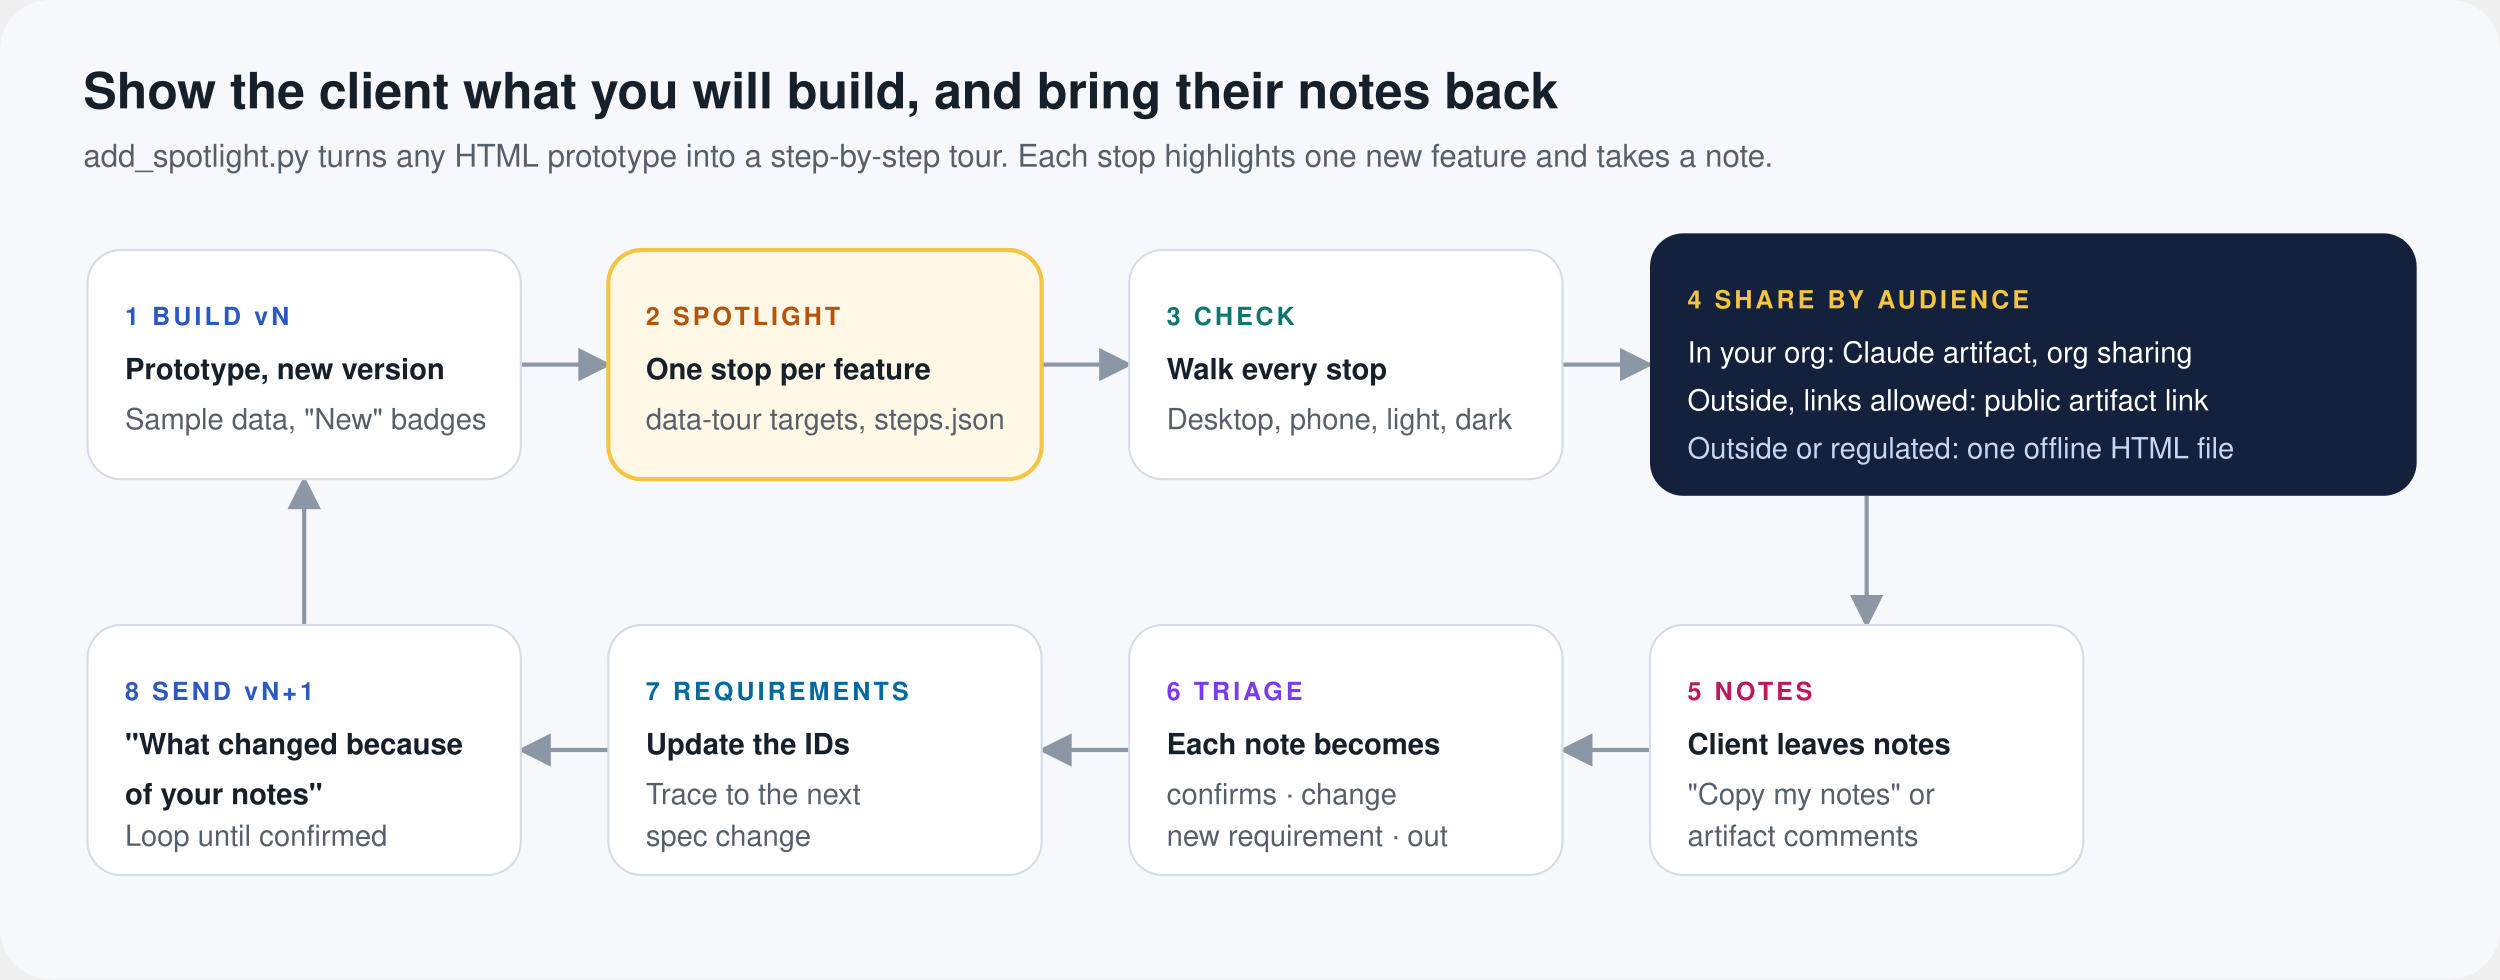
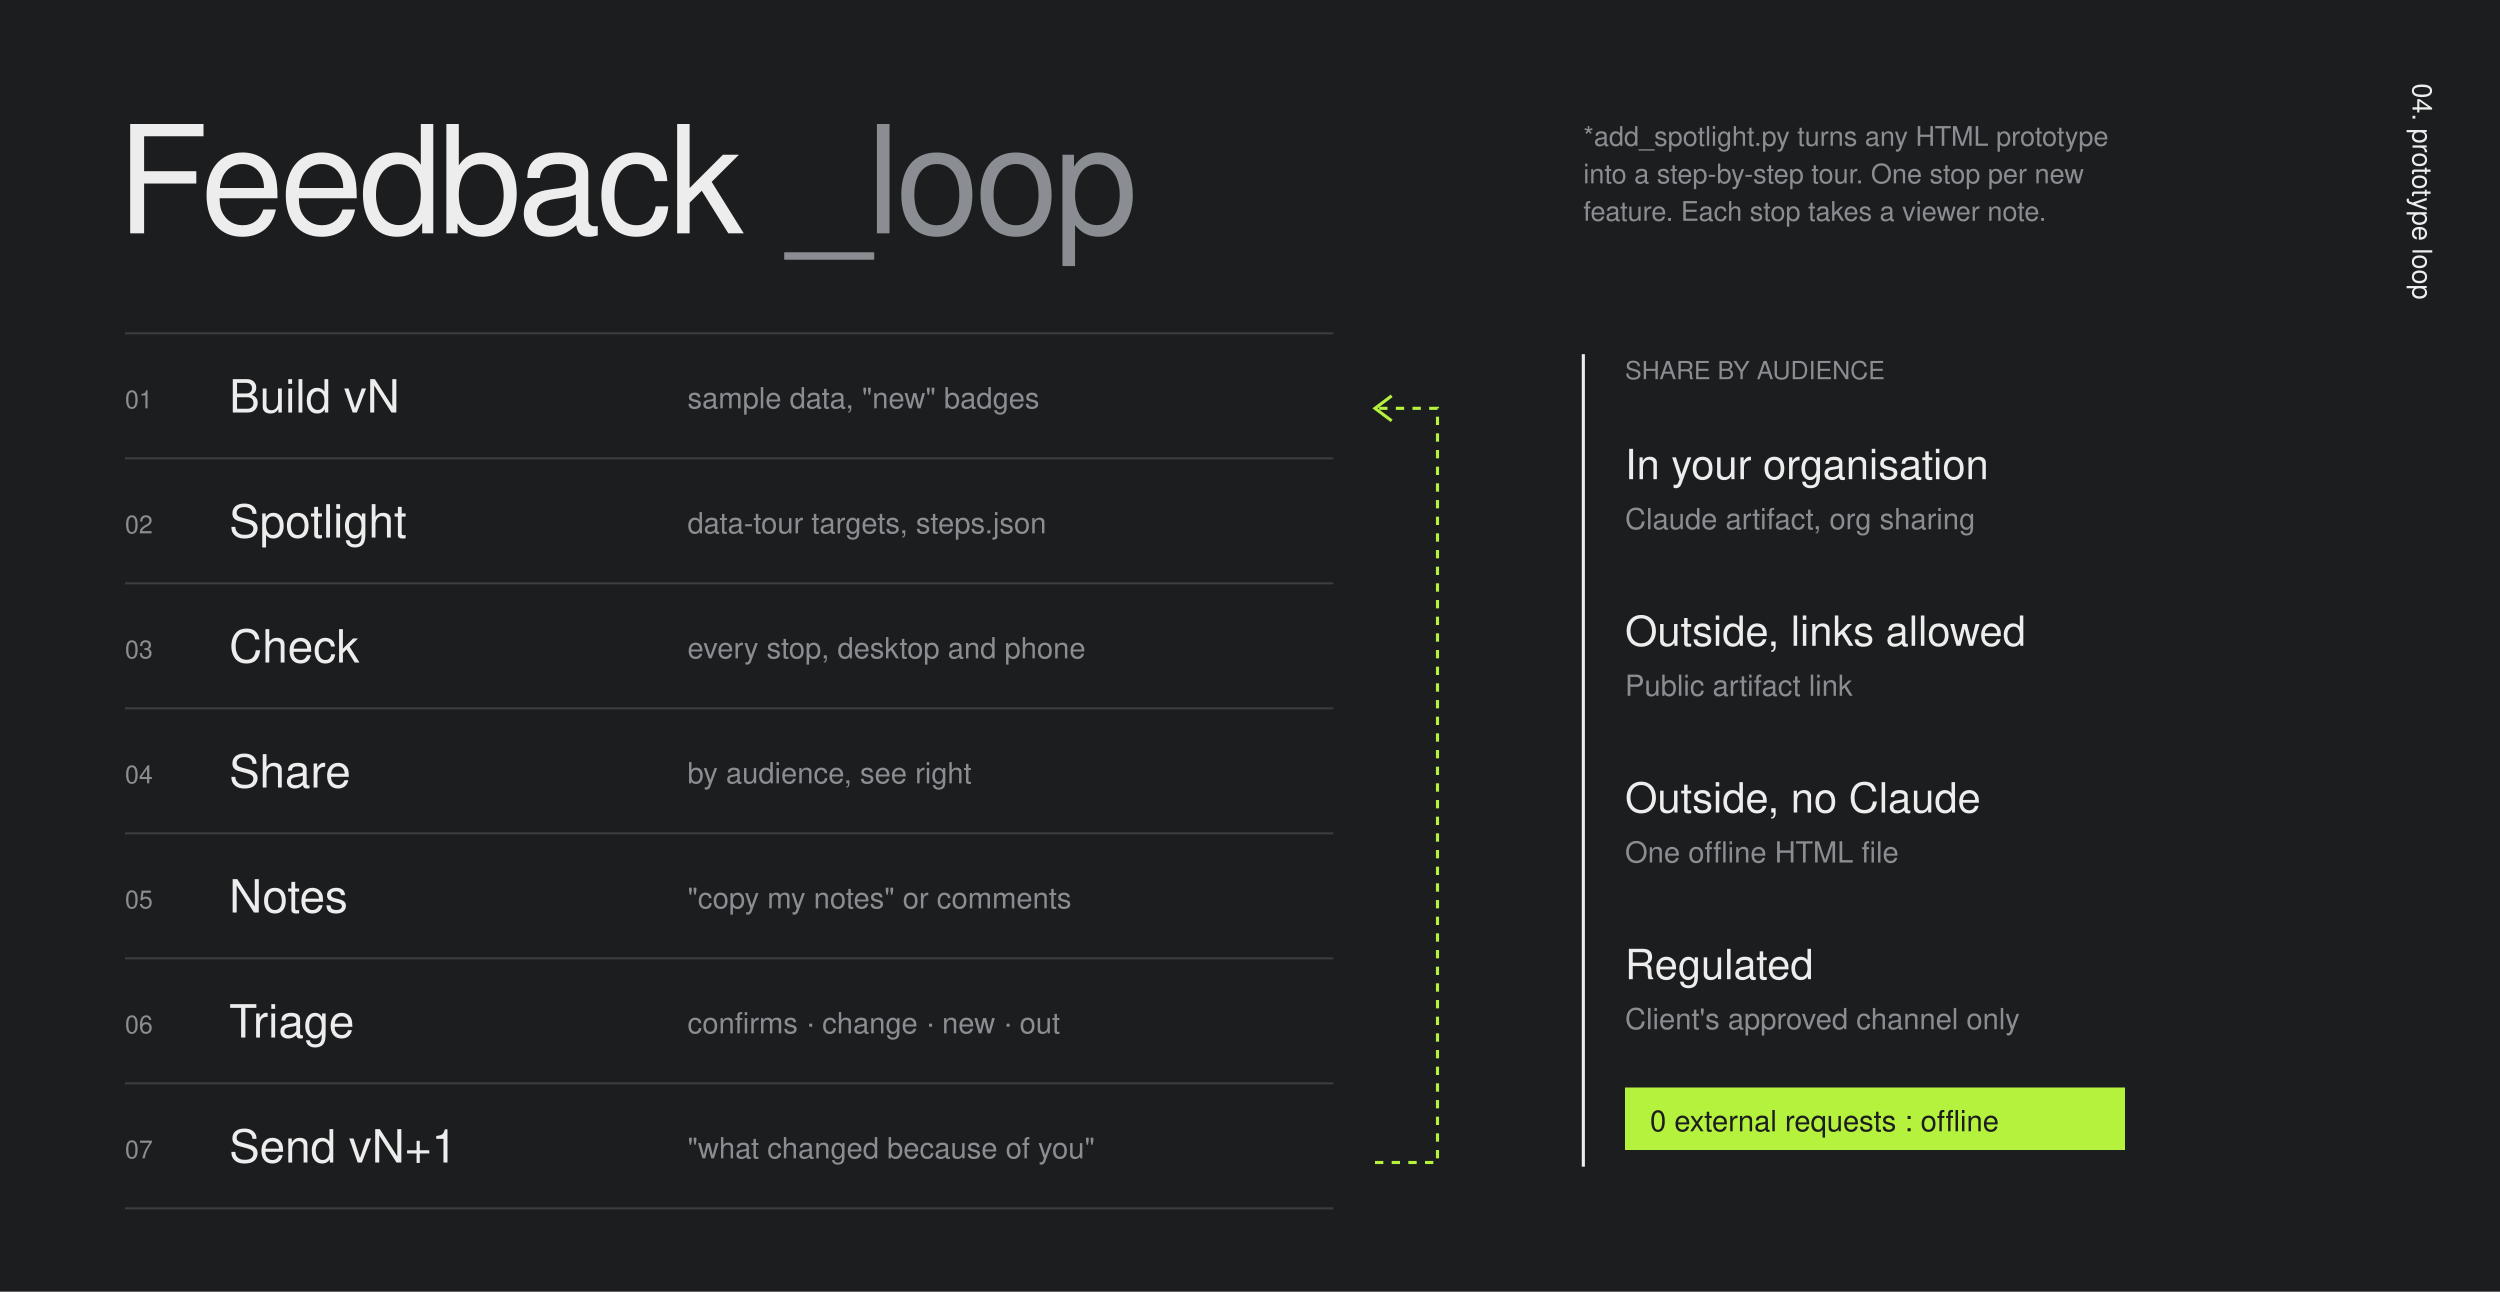
- <svg xmlns="http://www.w3.org/2000/svg" viewBox="0 0 1200 470" role="img" aria-labelledby="t d">
-   <rect width="1200" height="470" rx="24" fill="#F6F8FB" />
-   <defs>
-     <marker id="a" viewBox="0 0 10 10" refX="9" refY="5" markerWidth="8" markerHeight="8" orient="auto">
-       <path d="M0 0L10 5L0 10z" fill="#8C97A5" />
-     </marker>
-   </defs>
-   <g font-family="Segoe UI, Helvetica, Arial, sans-serif">
-     <text x="40" y="52" fill="#16202B" font-size="24" font-weight="800">Show the client what you will build, and bring their notes back</text>
-     <text x="40" y="80" fill="#56606C" font-size="15">add_spotlight.py turns any HTML prototype into a step-by-step tour. Each stop highlights one new feature and takes a note.</text>
-     <g stroke="#8C97A5" stroke-width="2" fill="none" marker-end="url(#a)">
-       <path d="M250 175H292" />
-       <path d="M500 175H542" />
-       <path d="M750 175H792" />
-       <path d="M896 238V300" />
-       <path d="M792 360H750" />
-       <path d="M542 360H500" />
-       <path d="M292 360H250" />
-       <path d="M146 300V230" />
+ <svg xmlns="http://www.w3.org/2000/svg" viewBox="0 0 1200 620" role="img" aria-labelledby="t d">
+   <rect width="1200" height="620" fill="#1C1D1F" />
+   <g font-family="Helvetica Neue, Helvetica, Arial, sans-serif">
+     <text transform="translate(1158 40) rotate(90)" fill="#EDEDED" font-size="13">04.   prototype loop</text>
+     <text x="56" y="112" fill="#EDEDED" font-size="72" font-weight="500" letter-spacing="-2">Feedback</text>
+     <text x="378" y="112" fill="#8A8D91" font-size="72" font-weight="300" letter-spacing="-2">_loop</text>
+     <text x="760" y="70" fill="#8A8D91" font-size="13">*add_spotlight.py turns any HTML prototype</text>
+     <text x="760" y="88" fill="#8A8D91" font-size="13">into a step-by-step tour. One stop per new</text>
+     <text x="760" y="106" fill="#8A8D91" font-size="13">feature. Each stop takes a viewer note.</text>
+     <g font-size="14" fill="#8A8D91">
+       <line x1="60" y1="160" x2="640" y2="160" stroke="#3A3D41" />
+       <text x="60" y="196" font-size="12">01</text>
+       <text x="110" y="198" fill="#EDEDED" font-size="22" font-weight="500">Build vN</text>
+       <text x="330" y="196">sample data, "new" badges</text>
+       <line x1="60" y1="220" x2="640" y2="220" stroke="#3A3D41" />
+       <text x="60" y="256" font-size="12">02</text>
+       <text x="110" y="258" fill="#EDEDED" font-size="22" font-weight="500">Spotlight</text>
+       <text x="330" y="256">data-tour targets, steps.json</text>
+       <line x1="60" y1="280" x2="640" y2="280" stroke="#3A3D41" />
+       <text x="60" y="316" font-size="12">03</text>
+       <text x="110" y="318" fill="#EDEDED" font-size="22" font-weight="500">Check</text>
+       <text x="330" y="316">every stop, desktop and phone</text>
+       <line x1="60" y1="340" x2="640" y2="340" stroke="#3A3D41" />
+       <text x="60" y="376" font-size="12">04</text>
+       <text x="110" y="378" fill="#EDEDED" font-size="22" font-weight="500">Share</text>
+       <text x="330" y="376">by audience, see right</text>
+       <line x1="60" y1="400" x2="640" y2="400" stroke="#3A3D41" />
+       <text x="60" y="436" font-size="12">05</text>
+       <text x="110" y="438" fill="#EDEDED" font-size="22" font-weight="500">Notes</text>
+       <text x="330" y="436">"copy my notes" or comments</text>
+       <line x1="60" y1="460" x2="640" y2="460" stroke="#3A3D41" />
+       <text x="60" y="496" font-size="12">06</text>
+       <text x="110" y="498" fill="#EDEDED" font-size="22" font-weight="500">Triage</text>
+       <text x="330" y="496">confirms · change · new · out</text>
+       <line x1="60" y1="520" x2="640" y2="520" stroke="#3A3D41" />
+       <text x="60" y="556" font-size="12">07</text>
+       <text x="110" y="558" fill="#EDEDED" font-size="22" font-weight="500">Send vN+1</text>
+       <text x="330" y="556">"what changed because of you"</text>
+       <line x1="60" y1="580" x2="640" y2="580" stroke="#3A3D41" />
    </g>
-     <g font-size="14">
-       <g transform="translate(42 120)">
-         <rect width="208" height="110" rx="16" fill="#fff" stroke="#D5DCE5" />
-         <text x="18" y="36" fill="#2B59C3" font-size="12" font-weight="700" letter-spacing="1.5">1 BUILD vN</text>
-         <text x="18" y="62" fill="#16202B" font-weight="700">Prototype, new version</text>
-         <text x="18" y="86" fill="#56606C">Sample data, "New" badges</text>
-       </g>
-       <g transform="translate(292 120)">
-         <rect width="208" height="110" rx="16" fill="#FFF8E6" stroke="#F5C542" stroke-width="2" />
-         <text x="18" y="36" fill="#B45309" font-size="12" font-weight="700" letter-spacing="1.5">2 SPOTLIGHT</text>
-         <text x="18" y="62" fill="#16202B" font-weight="700">One stop per feature</text>
-         <text x="18" y="86" fill="#56606C">data-tour targets, steps.json</text>
-       </g>
-       <g transform="translate(542 120)">
-         <rect width="208" height="110" rx="16" fill="#fff" stroke="#D5DCE5" />
-         <text x="18" y="36" fill="#0F766E" font-size="12" font-weight="700" letter-spacing="1.5">3 CHECK</text>
-         <text x="18" y="62" fill="#16202B" font-weight="700">Walk every stop</text>
-         <text x="18" y="86" fill="#56606C">Desktop, phone, light, dark</text>
-       </g>
-       <g transform="translate(792 112)">
-         <rect width="368" height="126" rx="16" fill="#14213D" />
-         <text x="18" y="36" fill="#F5C542" font-size="12" font-weight="700" letter-spacing="1.5">4 SHARE BY AUDIENCE</text>
-         <text x="18" y="62" fill="#fff">In your org: Claude artifact, org sharing</text>
-         <text x="18" y="85" fill="#fff">Outside, links allowed: public artifact link</text>
-         <text x="18" y="108" fill="#C9D6F2">Outside or regulated: one offline HTML file</text>
-       </g>
-       <g transform="translate(792 300)">
-         <rect width="208" height="120" rx="16" fill="#fff" stroke="#D5DCE5" />
-         <text x="18" y="36" fill="#BE185D" font-size="12" font-weight="700" letter-spacing="1.5">5 NOTES</text>
-         <text x="18" y="62" fill="#16202B" font-weight="700">Client leaves notes</text>
-         <text x="18" y="86" fill="#56606C">"Copy my notes" or</text>
-         <text x="18" y="106" fill="#56606C">artifact comments</text>
-       </g>
-       <g transform="translate(542 300)">
-         <rect width="208" height="120" rx="16" fill="#fff" stroke="#D5DCE5" />
-         <text x="18" y="36" fill="#7C3AED" font-size="12" font-weight="700" letter-spacing="1.5">6 TRIAGE</text>
-         <text x="18" y="62" fill="#16202B" font-weight="700">Each note becomes</text>
-         <text x="18" y="86" fill="#56606C">confirms · change</text>
-         <text x="18" y="106" fill="#56606C">new requirement · out</text>
-       </g>
-       <g transform="translate(292 300)">
-         <rect width="208" height="120" rx="16" fill="#fff" stroke="#D5DCE5" />
-         <text x="18" y="36" fill="#0369A1" font-size="12" font-weight="700" letter-spacing="1.5">7 REQUIREMENTS</text>
-         <text x="18" y="62" fill="#16202B" font-weight="700">Update the IDs</text>
-         <text x="18" y="86" fill="#56606C">Trace to the next</text>
-         <text x="18" y="106" fill="#56606C">spec change</text>
-       </g>
-       <g transform="translate(42 300)">
-         <rect width="208" height="120" rx="16" fill="#fff" stroke="#D5DCE5" />
-         <text x="18" y="36" fill="#2B59C3" font-size="12" font-weight="700" letter-spacing="1.5">8 SEND vN+1</text>
-         <text x="18" y="62" fill="#16202B" font-weight="700">"What changed because</text>
-         <text x="18" y="86" fill="#16202B" font-weight="700">of your notes"</text>
-         <text x="18" y="106" fill="#56606C">Loop until confirmed</text>
-       </g>
+     <path d="M660 558 H690 V196 H660" fill="none" stroke="#B5F23D" stroke-width="1.5" stroke-dasharray="4 4" />
+     <path d="M668 190 L660 196 L668 202" fill="none" stroke="#B5F23D" stroke-width="1.5" />
+     <line x1="760" y1="170" x2="760" y2="560" stroke="#EDEDED" stroke-width="1.5" />
+     <text x="780" y="182" fill="#8A8D91" font-size="12">SHARE BY AUDIENCE</text>
+     <g font-size="14" fill="#8A8D91">
+       <text x="780" y="230" fill="#EDEDED" font-size="20" font-weight="500">In your organisation</text>
+       <text x="780" y="254">Claude artifact, org sharing</text>
+       <text x="780" y="310" fill="#EDEDED" font-size="20" font-weight="500">Outside, links allowed</text>
+       <text x="780" y="334">Public artifact link</text>
+       <text x="780" y="390" fill="#EDEDED" font-size="20" font-weight="500">Outside, no Claude</text>
+       <text x="780" y="414">One offline HTML file</text>
+       <text x="780" y="470" fill="#EDEDED" font-size="20" font-weight="500">Regulated</text>
+       <text x="780" y="494">Client's approved channel only</text>
    </g>
+     <rect x="780" y="522" width="240" height="30" fill="#B5F23D" />
+     <text x="792" y="543" fill="#1C1D1F" font-size="14" font-weight="500">0 external requests : offline</text>
  </g>
</svg>
